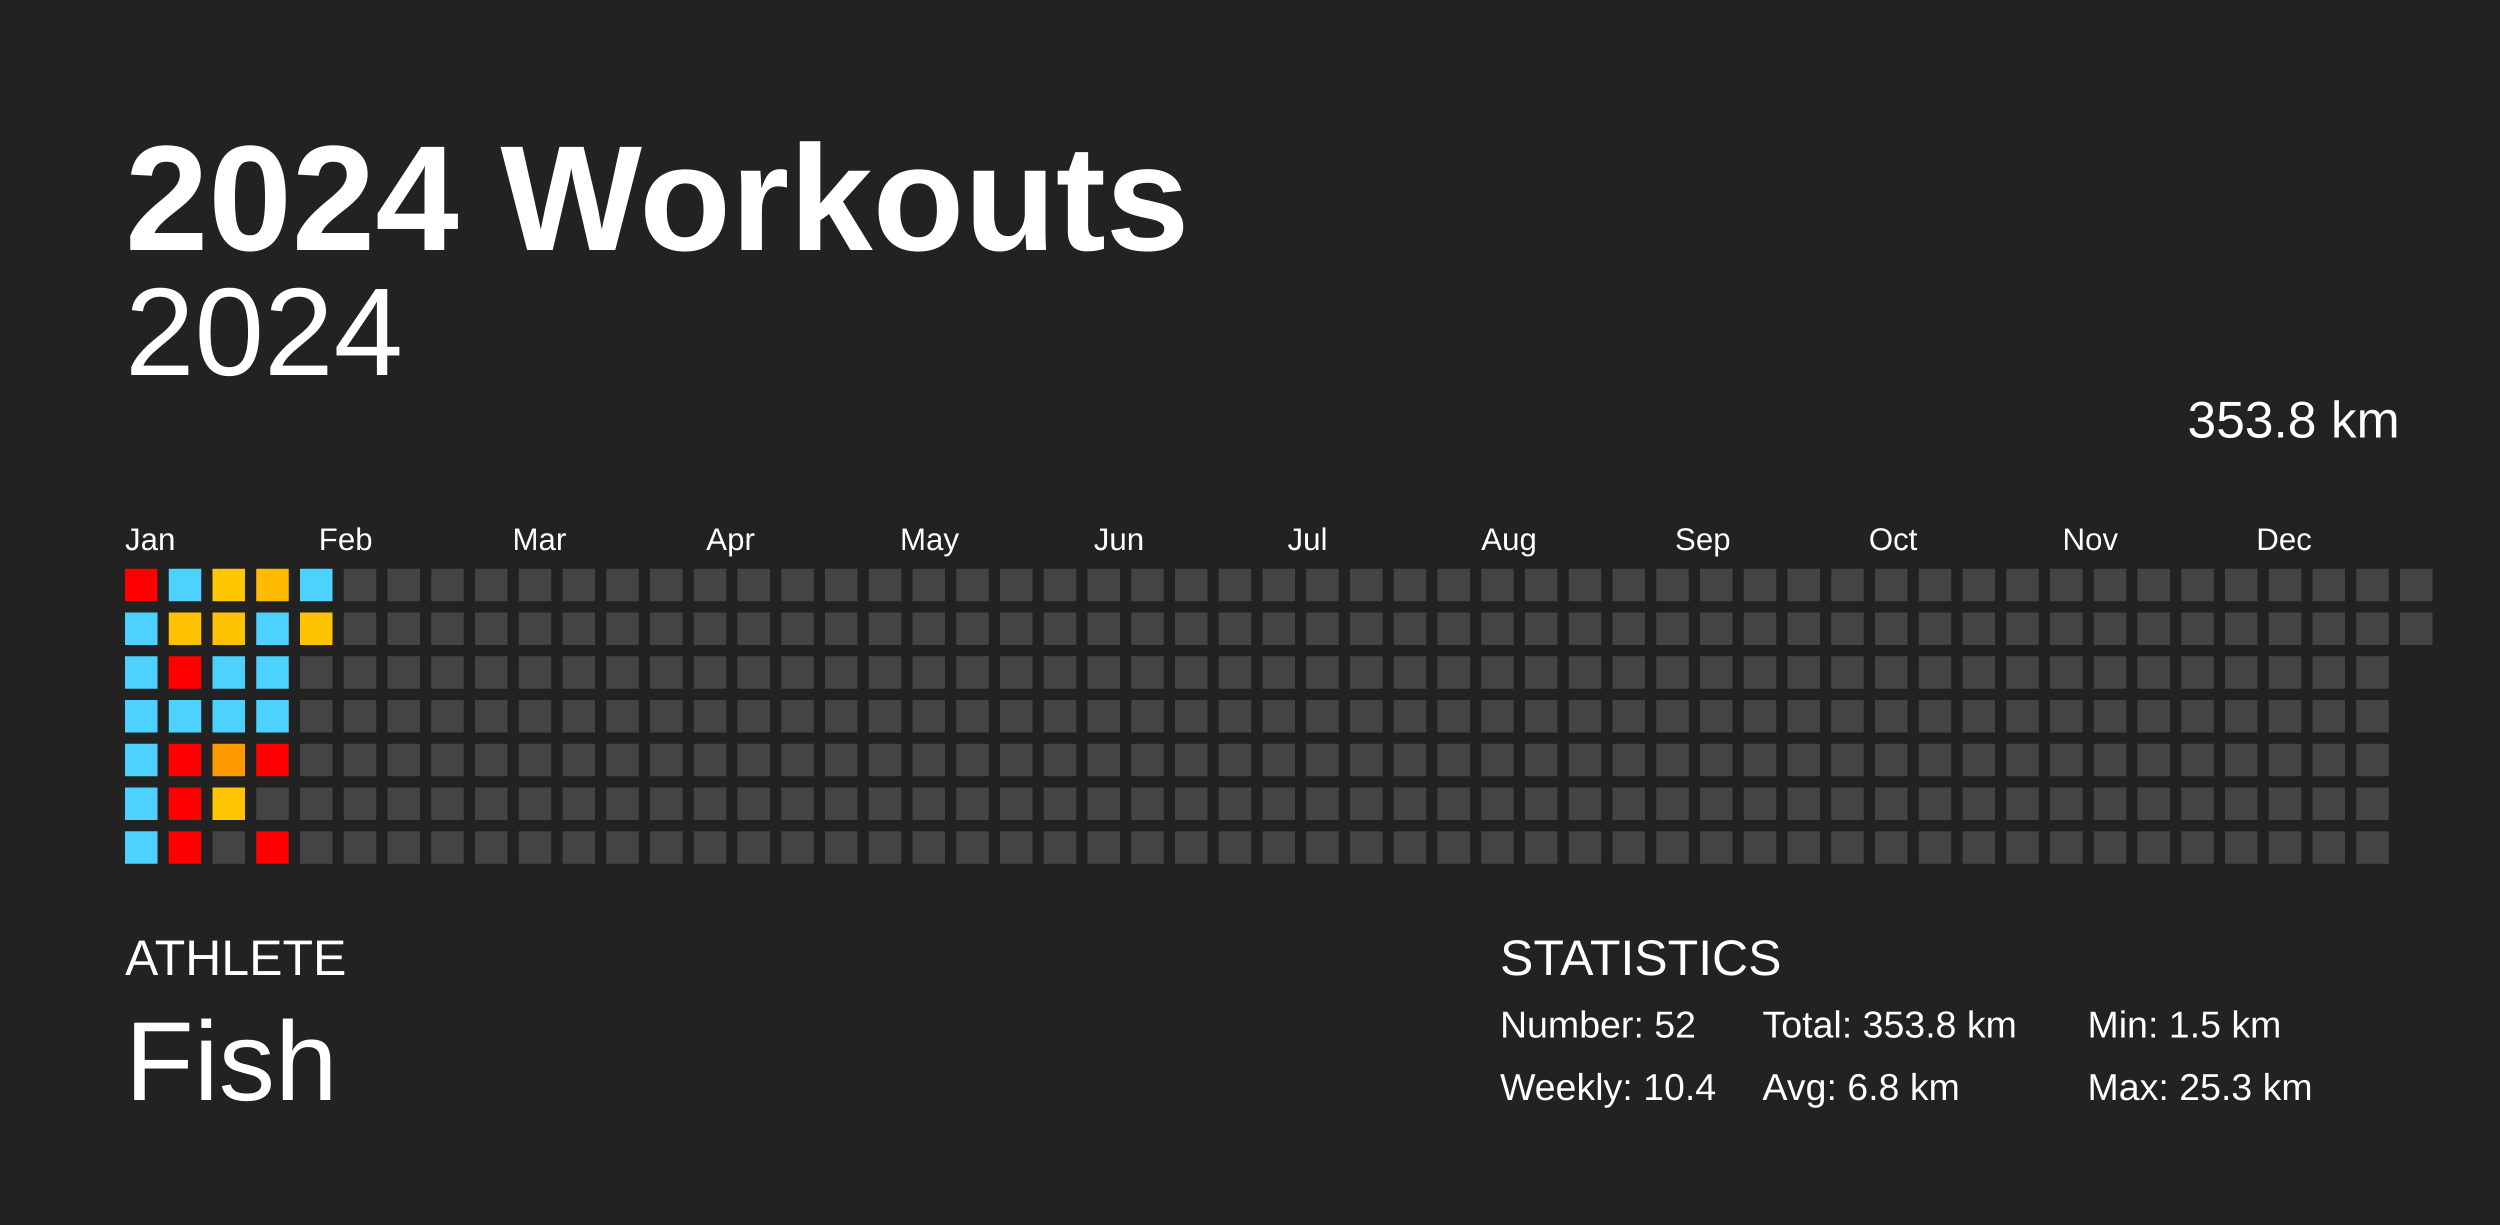
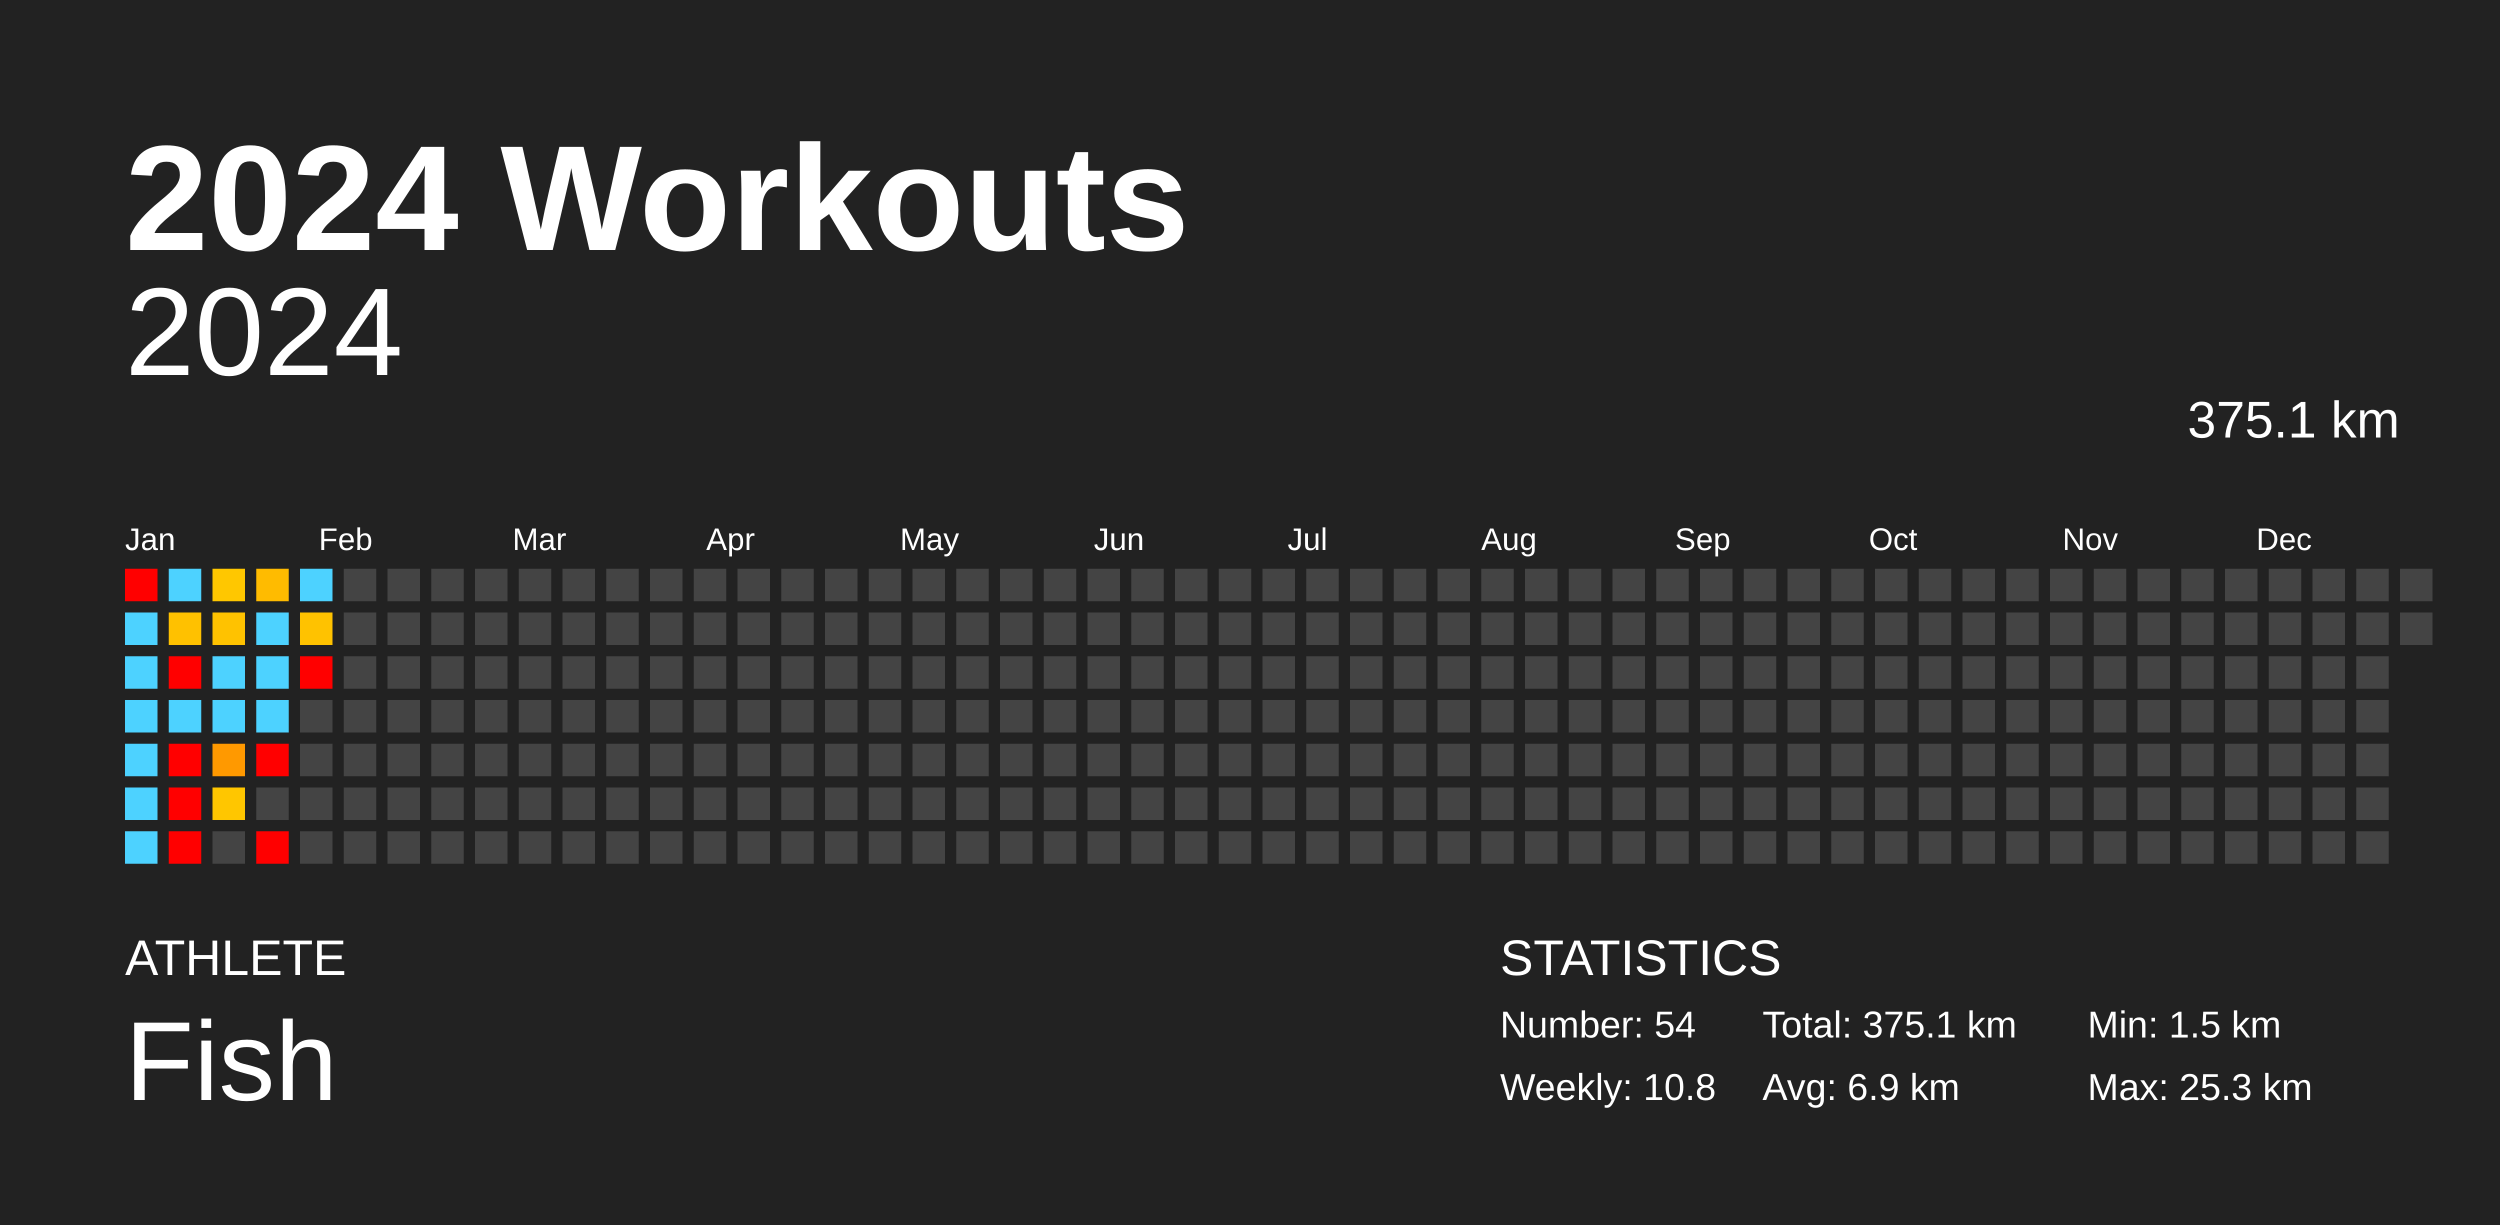
<svg xmlns="http://www.w3.org/2000/svg" baseProfile="full" height="98mm" version="1.1" viewBox="0,0,200,98" width="200mm">
  <defs />
  <rect fill="#222222" height="98" width="200" x="0" y="0" />
  <text fill="#FFFFFF" style="font-size:12px; font-family:Arial; font-weight:bold;" x="10" y="20">2024 Workouts</text>
  <text fill="#FFFFFF" style="font-size:4px; font-family:Arial" x="10" y="78">ATHLETE</text>
  <text fill="#FFFFFF" style="font-size:9px; font-family:Arial" x="10" y="88">Fish</text>
  <text fill="#FFFFFF" style="font-size:4px; font-family:Arial" x="120" y="78">STATISTICS</text>
-   <text fill="#FFFFFF" style="font-size:3px; font-family:Arial" x="120" y="83">Number: 52</text>
-   <text fill="#FFFFFF" style="font-size:3px; font-family:Arial" x="120" y="88">Weekly: 10.4</text>
-   <text fill="#FFFFFF" style="font-size:3px; font-family:Arial" x="141" y="83">Total: 353.8 km</text>
-   <text fill="#FFFFFF" style="font-size:3px; font-family:Arial" x="141" y="88">Avg: 6.8 km</text>
+   <text fill="#FFFFFF" style="font-size:3px; font-family:Arial" x="120" y="83">Number: 54</text>
+   <text fill="#FFFFFF" style="font-size:3px; font-family:Arial" x="120" y="88">Weekly: 10.8</text>
+   <text fill="#FFFFFF" style="font-size:3px; font-family:Arial" x="141" y="83">Total: 375.1 km</text>
+   <text fill="#FFFFFF" style="font-size:3px; font-family:Arial" x="141" y="88">Avg: 6.9 km</text>
  <text fill="#FFFFFF" style="font-size:3px; font-family:Arial" x="167" y="83">Min: 1.5 km</text>
  <text fill="#FFFFFF" style="font-size:3px; font-family:Arial" x="167" y="88">Max: 25.3 km</text>
  <text alignment-baseline="hanging" fill="#FFFFFF" style="font-size:10.0px; font-family:Arial;" x="10" y="30">2024</text>
-   <text alignment-baseline="hanging" fill="#FFFFFF" style="font-size:4.125px; font-family:Arial;" x="175" y="35">353.8 km</text>
+   <text alignment-baseline="hanging" fill="#FFFFFF" style="font-size:4.125px; font-family:Arial;" x="175" y="35">375.1 km</text>
  <text fill="#FFFFFF" style="font-size:2.5px; font-family:Arial" x="10.0" y="44">Jan</text>
  <text fill="#FFFFFF" style="font-size:2.5px; font-family:Arial" x="25.5" y="44">Feb</text>
  <text fill="#FFFFFF" style="font-size:2.5px; font-family:Arial" x="41.0" y="44">Mar</text>
  <text fill="#FFFFFF" style="font-size:2.5px; font-family:Arial" x="56.5" y="44">Apr</text>
  <text fill="#FFFFFF" style="font-size:2.5px; font-family:Arial" x="72.0" y="44">May</text>
  <text fill="#FFFFFF" style="font-size:2.5px; font-family:Arial" x="87.5" y="44">Jun</text>
  <text fill="#FFFFFF" style="font-size:2.5px; font-family:Arial" x="103.0" y="44">Jul</text>
  <text fill="#FFFFFF" style="font-size:2.5px; font-family:Arial" x="118.5" y="44">Aug</text>
  <text fill="#FFFFFF" style="font-size:2.5px; font-family:Arial" x="134.0" y="44">Sep</text>
  <text fill="#FFFFFF" style="font-size:2.5px; font-family:Arial" x="149.5" y="44">Oct</text>
  <text fill="#FFFFFF" style="font-size:2.5px; font-family:Arial" x="165.0" y="44">Nov</text>
  <text fill="#FFFFFF" style="font-size:2.5px; font-family:Arial" x="180.5" y="44">Dec</text>
  <rect fill="red" height="2.6" width="2.6" x="10.0" y="45.5" />
  <rect fill="#4dd2ff" height="2.6" width="2.6" x="10.0" y="49.0" />
  <rect fill="#4dd2ff" height="2.6" width="2.6" x="10.0" y="52.5" />
  <rect fill="#4dd2ff" height="2.6" width="2.6" x="10.0" y="56.0" />
  <rect fill="#4dd2ff" height="2.6" width="2.6" x="10.0" y="59.5" />
  <rect fill="#4dd2ff" height="2.6" width="2.6" x="10.0" y="63.0" />
  <rect fill="#4dd2ff" height="2.6" width="2.6" x="10.0" y="66.5" />
  <rect fill="#4dd2ff" height="2.6" width="2.6" x="13.5" y="45.5" />
  <rect fill="#ffc100" height="2.6" width="2.6" x="13.5" y="49.0" />
  <rect fill="red" height="2.6" width="2.6" x="13.5" y="52.5" />
  <rect fill="#4dd2ff" height="2.6" width="2.6" x="13.5" y="56.0" />
  <rect fill="red" height="2.6" width="2.6" x="13.5" y="59.5" />
  <rect fill="red" height="2.6" width="2.6" x="13.5" y="63.0" />
  <rect fill="red" height="2.6" width="2.6" x="13.5" y="66.5" />
  <rect fill="#ffc700" height="2.6" width="2.6" x="17.0" y="45.5" />
  <rect fill="#ffc200" height="2.6" width="2.6" x="17.0" y="49.0" />
  <rect fill="#4dd2ff" height="2.6" width="2.6" x="17.0" y="52.5" />
  <rect fill="#4dd2ff" height="2.6" width="2.6" x="17.0" y="56.0" />
  <rect fill="#ff9900" height="2.6" width="2.6" x="17.0" y="59.5" />
  <rect fill="#ffc600" height="2.6" width="2.6" x="17.0" y="63.0" />
  <rect fill="#444444" height="2.6" width="2.6" x="17.0" y="66.5" />
  <rect fill="#ffbb00" height="2.6" width="2.6" x="20.5" y="45.5" />
  <rect fill="#4dd2ff" height="2.6" width="2.6" x="20.5" y="49.0" />
  <rect fill="#4dd2ff" height="2.6" width="2.6" x="20.5" y="52.5" />
  <rect fill="#4dd2ff" height="2.6" width="2.6" x="20.5" y="56.0" />
  <rect fill="red" height="2.6" width="2.6" x="20.5" y="59.5" />
  <rect fill="#444444" height="2.6" width="2.6" x="20.5" y="63.0" />
  <rect fill="red" height="2.6" width="2.6" x="20.5" y="66.5" />
  <rect fill="#4dd2ff" height="2.6" width="2.6" x="24.0" y="45.5" />
  <rect fill="#ffc200" height="2.6" width="2.6" x="24.0" y="49.0" />
-   <rect fill="#444444" height="2.6" width="2.6" x="24.0" y="52.5" />
+   <rect fill="red" height="2.6" width="2.6" x="24.0" y="52.5" />
  <rect fill="#444444" height="2.6" width="2.6" x="24.0" y="56.0" />
  <rect fill="#444444" height="2.6" width="2.6" x="24.0" y="59.5" />
  <rect fill="#444444" height="2.6" width="2.6" x="24.0" y="63.0" />
  <rect fill="#444444" height="2.6" width="2.6" x="24.0" y="66.5" />
  <rect fill="#444444" height="2.6" width="2.6" x="27.5" y="45.5" />
  <rect fill="#444444" height="2.6" width="2.6" x="27.5" y="49.0" />
  <rect fill="#444444" height="2.6" width="2.6" x="27.5" y="52.5" />
  <rect fill="#444444" height="2.6" width="2.6" x="27.5" y="56.0" />
  <rect fill="#444444" height="2.6" width="2.6" x="27.5" y="59.5" />
  <rect fill="#444444" height="2.6" width="2.6" x="27.5" y="63.0" />
  <rect fill="#444444" height="2.6" width="2.6" x="27.5" y="66.5" />
  <rect fill="#444444" height="2.6" width="2.6" x="31.0" y="45.5" />
  <rect fill="#444444" height="2.6" width="2.6" x="31.0" y="49.0" />
  <rect fill="#444444" height="2.6" width="2.6" x="31.0" y="52.5" />
  <rect fill="#444444" height="2.6" width="2.6" x="31.0" y="56.0" />
  <rect fill="#444444" height="2.6" width="2.6" x="31.0" y="59.5" />
  <rect fill="#444444" height="2.6" width="2.6" x="31.0" y="63.0" />
  <rect fill="#444444" height="2.6" width="2.6" x="31.0" y="66.5" />
  <rect fill="#444444" height="2.6" width="2.6" x="34.5" y="45.5" />
  <rect fill="#444444" height="2.6" width="2.6" x="34.5" y="49.0" />
  <rect fill="#444444" height="2.6" width="2.6" x="34.5" y="52.5" />
  <rect fill="#444444" height="2.6" width="2.6" x="34.5" y="56.0" />
  <rect fill="#444444" height="2.6" width="2.6" x="34.5" y="59.5" />
  <rect fill="#444444" height="2.6" width="2.6" x="34.5" y="63.0" />
  <rect fill="#444444" height="2.6" width="2.6" x="34.5" y="66.5" />
  <rect fill="#444444" height="2.6" width="2.6" x="38.0" y="45.5" />
  <rect fill="#444444" height="2.6" width="2.6" x="38.0" y="49.0" />
  <rect fill="#444444" height="2.6" width="2.6" x="38.0" y="52.5" />
  <rect fill="#444444" height="2.6" width="2.6" x="38.0" y="56.0" />
  <rect fill="#444444" height="2.6" width="2.6" x="38.0" y="59.5" />
  <rect fill="#444444" height="2.6" width="2.6" x="38.0" y="63.0" />
  <rect fill="#444444" height="2.6" width="2.6" x="38.0" y="66.5" />
  <rect fill="#444444" height="2.6" width="2.6" x="41.5" y="45.5" />
  <rect fill="#444444" height="2.6" width="2.6" x="41.5" y="49.0" />
  <rect fill="#444444" height="2.6" width="2.6" x="41.5" y="52.5" />
  <rect fill="#444444" height="2.6" width="2.6" x="41.5" y="56.0" />
  <rect fill="#444444" height="2.6" width="2.6" x="41.5" y="59.5" />
  <rect fill="#444444" height="2.6" width="2.6" x="41.5" y="63.0" />
  <rect fill="#444444" height="2.6" width="2.6" x="41.5" y="66.5" />
  <rect fill="#444444" height="2.6" width="2.6" x="45.0" y="45.5" />
  <rect fill="#444444" height="2.6" width="2.6" x="45.0" y="49.0" />
  <rect fill="#444444" height="2.6" width="2.6" x="45.0" y="52.5" />
  <rect fill="#444444" height="2.6" width="2.6" x="45.0" y="56.0" />
  <rect fill="#444444" height="2.6" width="2.6" x="45.0" y="59.5" />
  <rect fill="#444444" height="2.6" width="2.6" x="45.0" y="63.0" />
  <rect fill="#444444" height="2.6" width="2.6" x="45.0" y="66.5" />
  <rect fill="#444444" height="2.6" width="2.6" x="48.5" y="45.5" />
  <rect fill="#444444" height="2.6" width="2.6" x="48.5" y="49.0" />
  <rect fill="#444444" height="2.6" width="2.6" x="48.5" y="52.5" />
  <rect fill="#444444" height="2.6" width="2.6" x="48.5" y="56.0" />
  <rect fill="#444444" height="2.6" width="2.6" x="48.5" y="59.5" />
  <rect fill="#444444" height="2.6" width="2.6" x="48.5" y="63.0" />
  <rect fill="#444444" height="2.6" width="2.6" x="48.5" y="66.5" />
  <rect fill="#444444" height="2.6" width="2.6" x="52.0" y="45.5" />
  <rect fill="#444444" height="2.6" width="2.6" x="52.0" y="49.0" />
  <rect fill="#444444" height="2.6" width="2.6" x="52.0" y="52.5" />
  <rect fill="#444444" height="2.6" width="2.6" x="52.0" y="56.0" />
  <rect fill="#444444" height="2.6" width="2.6" x="52.0" y="59.5" />
  <rect fill="#444444" height="2.6" width="2.6" x="52.0" y="63.0" />
  <rect fill="#444444" height="2.6" width="2.6" x="52.0" y="66.5" />
  <rect fill="#444444" height="2.6" width="2.6" x="55.5" y="45.5" />
  <rect fill="#444444" height="2.6" width="2.6" x="55.5" y="49.0" />
  <rect fill="#444444" height="2.6" width="2.6" x="55.5" y="52.5" />
  <rect fill="#444444" height="2.6" width="2.6" x="55.5" y="56.0" />
  <rect fill="#444444" height="2.6" width="2.6" x="55.5" y="59.5" />
  <rect fill="#444444" height="2.6" width="2.6" x="55.5" y="63.0" />
  <rect fill="#444444" height="2.6" width="2.6" x="55.5" y="66.5" />
  <rect fill="#444444" height="2.6" width="2.6" x="59.0" y="45.5" />
  <rect fill="#444444" height="2.6" width="2.6" x="59.0" y="49.0" />
  <rect fill="#444444" height="2.6" width="2.6" x="59.0" y="52.5" />
  <rect fill="#444444" height="2.6" width="2.6" x="59.0" y="56.0" />
  <rect fill="#444444" height="2.6" width="2.6" x="59.0" y="59.5" />
  <rect fill="#444444" height="2.6" width="2.6" x="59.0" y="63.0" />
  <rect fill="#444444" height="2.6" width="2.6" x="59.0" y="66.5" />
  <rect fill="#444444" height="2.6" width="2.6" x="62.5" y="45.5" />
  <rect fill="#444444" height="2.6" width="2.6" x="62.5" y="49.0" />
  <rect fill="#444444" height="2.6" width="2.6" x="62.5" y="52.5" />
  <rect fill="#444444" height="2.6" width="2.6" x="62.5" y="56.0" />
  <rect fill="#444444" height="2.6" width="2.6" x="62.5" y="59.5" />
  <rect fill="#444444" height="2.6" width="2.6" x="62.5" y="63.0" />
  <rect fill="#444444" height="2.6" width="2.6" x="62.5" y="66.5" />
  <rect fill="#444444" height="2.6" width="2.6" x="66.0" y="45.5" />
  <rect fill="#444444" height="2.6" width="2.6" x="66.0" y="49.0" />
  <rect fill="#444444" height="2.6" width="2.6" x="66.0" y="52.5" />
  <rect fill="#444444" height="2.6" width="2.6" x="66.0" y="56.0" />
  <rect fill="#444444" height="2.6" width="2.6" x="66.0" y="59.5" />
  <rect fill="#444444" height="2.6" width="2.6" x="66.0" y="63.0" />
  <rect fill="#444444" height="2.6" width="2.6" x="66.0" y="66.5" />
  <rect fill="#444444" height="2.6" width="2.6" x="69.5" y="45.5" />
  <rect fill="#444444" height="2.6" width="2.6" x="69.5" y="49.0" />
  <rect fill="#444444" height="2.6" width="2.6" x="69.5" y="52.5" />
  <rect fill="#444444" height="2.6" width="2.6" x="69.5" y="56.0" />
  <rect fill="#444444" height="2.6" width="2.6" x="69.5" y="59.5" />
  <rect fill="#444444" height="2.6" width="2.6" x="69.5" y="63.0" />
  <rect fill="#444444" height="2.6" width="2.6" x="69.5" y="66.5" />
  <rect fill="#444444" height="2.6" width="2.6" x="73.0" y="45.5" />
  <rect fill="#444444" height="2.6" width="2.6" x="73.0" y="49.0" />
  <rect fill="#444444" height="2.6" width="2.6" x="73.0" y="52.5" />
  <rect fill="#444444" height="2.6" width="2.6" x="73.0" y="56.0" />
  <rect fill="#444444" height="2.6" width="2.6" x="73.0" y="59.5" />
  <rect fill="#444444" height="2.6" width="2.6" x="73.0" y="63.0" />
  <rect fill="#444444" height="2.6" width="2.6" x="73.0" y="66.5" />
  <rect fill="#444444" height="2.6" width="2.6" x="76.5" y="45.5" />
  <rect fill="#444444" height="2.6" width="2.6" x="76.5" y="49.0" />
  <rect fill="#444444" height="2.6" width="2.6" x="76.5" y="52.5" />
  <rect fill="#444444" height="2.6" width="2.6" x="76.5" y="56.0" />
  <rect fill="#444444" height="2.6" width="2.6" x="76.5" y="59.5" />
  <rect fill="#444444" height="2.6" width="2.6" x="76.5" y="63.0" />
  <rect fill="#444444" height="2.6" width="2.6" x="76.5" y="66.5" />
  <rect fill="#444444" height="2.6" width="2.6" x="80.0" y="45.5" />
  <rect fill="#444444" height="2.6" width="2.6" x="80.0" y="49.0" />
  <rect fill="#444444" height="2.6" width="2.6" x="80.0" y="52.5" />
  <rect fill="#444444" height="2.6" width="2.6" x="80.0" y="56.0" />
  <rect fill="#444444" height="2.6" width="2.6" x="80.0" y="59.5" />
  <rect fill="#444444" height="2.6" width="2.6" x="80.0" y="63.0" />
  <rect fill="#444444" height="2.6" width="2.6" x="80.0" y="66.5" />
  <rect fill="#444444" height="2.6" width="2.6" x="83.5" y="45.5" />
  <rect fill="#444444" height="2.6" width="2.6" x="83.5" y="49.0" />
  <rect fill="#444444" height="2.6" width="2.6" x="83.5" y="52.5" />
  <rect fill="#444444" height="2.6" width="2.6" x="83.5" y="56.0" />
  <rect fill="#444444" height="2.6" width="2.6" x="83.5" y="59.5" />
  <rect fill="#444444" height="2.6" width="2.6" x="83.5" y="63.0" />
  <rect fill="#444444" height="2.6" width="2.6" x="83.5" y="66.5" />
  <rect fill="#444444" height="2.6" width="2.6" x="87.0" y="45.5" />
  <rect fill="#444444" height="2.6" width="2.6" x="87.0" y="49.0" />
  <rect fill="#444444" height="2.6" width="2.6" x="87.0" y="52.5" />
  <rect fill="#444444" height="2.6" width="2.6" x="87.0" y="56.0" />
  <rect fill="#444444" height="2.6" width="2.6" x="87.0" y="59.5" />
  <rect fill="#444444" height="2.6" width="2.6" x="87.0" y="63.0" />
  <rect fill="#444444" height="2.6" width="2.6" x="87.0" y="66.5" />
  <rect fill="#444444" height="2.6" width="2.6" x="90.5" y="45.5" />
  <rect fill="#444444" height="2.6" width="2.6" x="90.5" y="49.0" />
  <rect fill="#444444" height="2.6" width="2.6" x="90.5" y="52.5" />
  <rect fill="#444444" height="2.6" width="2.6" x="90.5" y="56.0" />
  <rect fill="#444444" height="2.6" width="2.6" x="90.5" y="59.5" />
  <rect fill="#444444" height="2.6" width="2.6" x="90.5" y="63.0" />
  <rect fill="#444444" height="2.6" width="2.6" x="90.5" y="66.5" />
  <rect fill="#444444" height="2.6" width="2.6" x="94.0" y="45.5" />
  <rect fill="#444444" height="2.6" width="2.6" x="94.0" y="49.0" />
  <rect fill="#444444" height="2.6" width="2.6" x="94.0" y="52.5" />
  <rect fill="#444444" height="2.6" width="2.6" x="94.0" y="56.0" />
  <rect fill="#444444" height="2.6" width="2.6" x="94.0" y="59.5" />
  <rect fill="#444444" height="2.6" width="2.6" x="94.0" y="63.0" />
  <rect fill="#444444" height="2.6" width="2.6" x="94.0" y="66.5" />
  <rect fill="#444444" height="2.6" width="2.6" x="97.5" y="45.5" />
  <rect fill="#444444" height="2.6" width="2.6" x="97.5" y="49.0" />
  <rect fill="#444444" height="2.6" width="2.6" x="97.5" y="52.5" />
  <rect fill="#444444" height="2.6" width="2.6" x="97.5" y="56.0" />
  <rect fill="#444444" height="2.6" width="2.6" x="97.5" y="59.5" />
  <rect fill="#444444" height="2.6" width="2.6" x="97.5" y="63.0" />
  <rect fill="#444444" height="2.6" width="2.6" x="97.5" y="66.5" />
  <rect fill="#444444" height="2.6" width="2.6" x="101.0" y="45.5" />
  <rect fill="#444444" height="2.6" width="2.6" x="101.0" y="49.0" />
  <rect fill="#444444" height="2.6" width="2.6" x="101.0" y="52.5" />
  <rect fill="#444444" height="2.6" width="2.6" x="101.0" y="56.0" />
  <rect fill="#444444" height="2.6" width="2.6" x="101.0" y="59.5" />
  <rect fill="#444444" height="2.6" width="2.6" x="101.0" y="63.0" />
  <rect fill="#444444" height="2.6" width="2.6" x="101.0" y="66.5" />
  <rect fill="#444444" height="2.6" width="2.6" x="104.5" y="45.5" />
  <rect fill="#444444" height="2.6" width="2.6" x="104.5" y="49.0" />
  <rect fill="#444444" height="2.6" width="2.6" x="104.5" y="52.5" />
  <rect fill="#444444" height="2.6" width="2.6" x="104.5" y="56.0" />
  <rect fill="#444444" height="2.6" width="2.6" x="104.5" y="59.5" />
  <rect fill="#444444" height="2.6" width="2.6" x="104.5" y="63.0" />
  <rect fill="#444444" height="2.6" width="2.6" x="104.5" y="66.5" />
  <rect fill="#444444" height="2.6" width="2.6" x="108.0" y="45.5" />
  <rect fill="#444444" height="2.6" width="2.6" x="108.0" y="49.0" />
  <rect fill="#444444" height="2.6" width="2.6" x="108.0" y="52.5" />
  <rect fill="#444444" height="2.6" width="2.6" x="108.0" y="56.0" />
  <rect fill="#444444" height="2.6" width="2.6" x="108.0" y="59.5" />
  <rect fill="#444444" height="2.6" width="2.6" x="108.0" y="63.0" />
  <rect fill="#444444" height="2.6" width="2.6" x="108.0" y="66.5" />
  <rect fill="#444444" height="2.6" width="2.6" x="111.5" y="45.5" />
  <rect fill="#444444" height="2.6" width="2.6" x="111.5" y="49.0" />
  <rect fill="#444444" height="2.6" width="2.6" x="111.5" y="52.5" />
  <rect fill="#444444" height="2.6" width="2.6" x="111.5" y="56.0" />
  <rect fill="#444444" height="2.6" width="2.6" x="111.5" y="59.5" />
  <rect fill="#444444" height="2.6" width="2.6" x="111.5" y="63.0" />
  <rect fill="#444444" height="2.6" width="2.6" x="111.5" y="66.5" />
  <rect fill="#444444" height="2.6" width="2.6" x="115.0" y="45.5" />
  <rect fill="#444444" height="2.6" width="2.6" x="115.0" y="49.0" />
  <rect fill="#444444" height="2.6" width="2.6" x="115.0" y="52.5" />
  <rect fill="#444444" height="2.6" width="2.6" x="115.0" y="56.0" />
  <rect fill="#444444" height="2.6" width="2.6" x="115.0" y="59.5" />
  <rect fill="#444444" height="2.6" width="2.6" x="115.0" y="63.0" />
  <rect fill="#444444" height="2.6" width="2.6" x="115.0" y="66.5" />
  <rect fill="#444444" height="2.6" width="2.6" x="118.5" y="45.5" />
  <rect fill="#444444" height="2.6" width="2.6" x="118.5" y="49.0" />
  <rect fill="#444444" height="2.6" width="2.6" x="118.5" y="52.5" />
  <rect fill="#444444" height="2.6" width="2.6" x="118.5" y="56.0" />
  <rect fill="#444444" height="2.6" width="2.6" x="118.5" y="59.5" />
  <rect fill="#444444" height="2.6" width="2.6" x="118.5" y="63.0" />
  <rect fill="#444444" height="2.6" width="2.6" x="118.5" y="66.5" />
  <rect fill="#444444" height="2.6" width="2.6" x="122.0" y="45.5" />
  <rect fill="#444444" height="2.6" width="2.6" x="122.0" y="49.0" />
  <rect fill="#444444" height="2.6" width="2.6" x="122.0" y="52.5" />
  <rect fill="#444444" height="2.6" width="2.6" x="122.0" y="56.0" />
  <rect fill="#444444" height="2.6" width="2.6" x="122.0" y="59.5" />
  <rect fill="#444444" height="2.6" width="2.6" x="122.0" y="63.0" />
  <rect fill="#444444" height="2.6" width="2.6" x="122.0" y="66.5" />
  <rect fill="#444444" height="2.6" width="2.6" x="125.5" y="45.5" />
  <rect fill="#444444" height="2.6" width="2.6" x="125.5" y="49.0" />
  <rect fill="#444444" height="2.6" width="2.6" x="125.5" y="52.5" />
  <rect fill="#444444" height="2.6" width="2.6" x="125.5" y="56.0" />
  <rect fill="#444444" height="2.6" width="2.6" x="125.5" y="59.5" />
  <rect fill="#444444" height="2.6" width="2.6" x="125.5" y="63.0" />
  <rect fill="#444444" height="2.6" width="2.6" x="125.5" y="66.5" />
  <rect fill="#444444" height="2.6" width="2.6" x="129.0" y="45.5" />
  <rect fill="#444444" height="2.6" width="2.6" x="129.0" y="49.0" />
  <rect fill="#444444" height="2.6" width="2.6" x="129.0" y="52.5" />
  <rect fill="#444444" height="2.6" width="2.6" x="129.0" y="56.0" />
  <rect fill="#444444" height="2.6" width="2.6" x="129.0" y="59.5" />
  <rect fill="#444444" height="2.6" width="2.6" x="129.0" y="63.0" />
  <rect fill="#444444" height="2.6" width="2.6" x="129.0" y="66.5" />
  <rect fill="#444444" height="2.6" width="2.6" x="132.5" y="45.5" />
  <rect fill="#444444" height="2.6" width="2.6" x="132.5" y="49.0" />
  <rect fill="#444444" height="2.6" width="2.6" x="132.5" y="52.5" />
  <rect fill="#444444" height="2.6" width="2.6" x="132.5" y="56.0" />
  <rect fill="#444444" height="2.6" width="2.6" x="132.5" y="59.5" />
  <rect fill="#444444" height="2.6" width="2.6" x="132.5" y="63.0" />
  <rect fill="#444444" height="2.6" width="2.6" x="132.5" y="66.5" />
  <rect fill="#444444" height="2.6" width="2.6" x="136.0" y="45.5" />
  <rect fill="#444444" height="2.6" width="2.6" x="136.0" y="49.0" />
  <rect fill="#444444" height="2.6" width="2.6" x="136.0" y="52.5" />
  <rect fill="#444444" height="2.6" width="2.6" x="136.0" y="56.0" />
  <rect fill="#444444" height="2.6" width="2.6" x="136.0" y="59.5" />
  <rect fill="#444444" height="2.6" width="2.6" x="136.0" y="63.0" />
  <rect fill="#444444" height="2.6" width="2.6" x="136.0" y="66.5" />
  <rect fill="#444444" height="2.6" width="2.6" x="139.5" y="45.5" />
  <rect fill="#444444" height="2.6" width="2.6" x="139.5" y="49.0" />
  <rect fill="#444444" height="2.6" width="2.6" x="139.5" y="52.5" />
  <rect fill="#444444" height="2.6" width="2.6" x="139.5" y="56.0" />
  <rect fill="#444444" height="2.6" width="2.6" x="139.5" y="59.5" />
  <rect fill="#444444" height="2.6" width="2.6" x="139.5" y="63.0" />
  <rect fill="#444444" height="2.6" width="2.6" x="139.5" y="66.5" />
  <rect fill="#444444" height="2.6" width="2.6" x="143.0" y="45.5" />
  <rect fill="#444444" height="2.6" width="2.6" x="143.0" y="49.0" />
  <rect fill="#444444" height="2.6" width="2.6" x="143.0" y="52.5" />
  <rect fill="#444444" height="2.6" width="2.6" x="143.0" y="56.0" />
  <rect fill="#444444" height="2.6" width="2.6" x="143.0" y="59.5" />
  <rect fill="#444444" height="2.6" width="2.6" x="143.0" y="63.0" />
  <rect fill="#444444" height="2.6" width="2.6" x="143.0" y="66.5" />
  <rect fill="#444444" height="2.6" width="2.6" x="146.5" y="45.5" />
  <rect fill="#444444" height="2.6" width="2.6" x="146.5" y="49.0" />
  <rect fill="#444444" height="2.6" width="2.6" x="146.5" y="52.5" />
  <rect fill="#444444" height="2.6" width="2.6" x="146.5" y="56.0" />
  <rect fill="#444444" height="2.6" width="2.6" x="146.5" y="59.5" />
  <rect fill="#444444" height="2.6" width="2.6" x="146.5" y="63.0" />
  <rect fill="#444444" height="2.6" width="2.6" x="146.5" y="66.5" />
  <rect fill="#444444" height="2.6" width="2.6" x="150.0" y="45.5" />
  <rect fill="#444444" height="2.6" width="2.6" x="150.0" y="49.0" />
  <rect fill="#444444" height="2.6" width="2.6" x="150.0" y="52.5" />
  <rect fill="#444444" height="2.6" width="2.6" x="150.0" y="56.0" />
  <rect fill="#444444" height="2.6" width="2.6" x="150.0" y="59.5" />
  <rect fill="#444444" height="2.6" width="2.6" x="150.0" y="63.0" />
  <rect fill="#444444" height="2.6" width="2.6" x="150.0" y="66.5" />
  <rect fill="#444444" height="2.6" width="2.6" x="153.5" y="45.5" />
  <rect fill="#444444" height="2.6" width="2.6" x="153.5" y="49.0" />
  <rect fill="#444444" height="2.6" width="2.6" x="153.5" y="52.5" />
  <rect fill="#444444" height="2.6" width="2.6" x="153.5" y="56.0" />
  <rect fill="#444444" height="2.6" width="2.6" x="153.5" y="59.5" />
  <rect fill="#444444" height="2.6" width="2.6" x="153.5" y="63.0" />
  <rect fill="#444444" height="2.6" width="2.6" x="153.5" y="66.5" />
  <rect fill="#444444" height="2.6" width="2.6" x="157.0" y="45.5" />
  <rect fill="#444444" height="2.6" width="2.6" x="157.0" y="49.0" />
  <rect fill="#444444" height="2.6" width="2.6" x="157.0" y="52.5" />
  <rect fill="#444444" height="2.6" width="2.6" x="157.0" y="56.0" />
  <rect fill="#444444" height="2.6" width="2.6" x="157.0" y="59.5" />
  <rect fill="#444444" height="2.6" width="2.6" x="157.0" y="63.0" />
  <rect fill="#444444" height="2.6" width="2.6" x="157.0" y="66.5" />
  <rect fill="#444444" height="2.6" width="2.6" x="160.5" y="45.5" />
  <rect fill="#444444" height="2.6" width="2.6" x="160.5" y="49.0" />
  <rect fill="#444444" height="2.6" width="2.6" x="160.5" y="52.5" />
  <rect fill="#444444" height="2.6" width="2.6" x="160.5" y="56.0" />
  <rect fill="#444444" height="2.6" width="2.6" x="160.5" y="59.5" />
  <rect fill="#444444" height="2.6" width="2.6" x="160.5" y="63.0" />
  <rect fill="#444444" height="2.6" width="2.6" x="160.5" y="66.5" />
  <rect fill="#444444" height="2.6" width="2.6" x="164.0" y="45.5" />
  <rect fill="#444444" height="2.6" width="2.6" x="164.0" y="49.0" />
  <rect fill="#444444" height="2.6" width="2.6" x="164.0" y="52.5" />
  <rect fill="#444444" height="2.6" width="2.6" x="164.0" y="56.0" />
  <rect fill="#444444" height="2.6" width="2.6" x="164.0" y="59.5" />
  <rect fill="#444444" height="2.6" width="2.6" x="164.0" y="63.0" />
  <rect fill="#444444" height="2.6" width="2.6" x="164.0" y="66.5" />
  <rect fill="#444444" height="2.6" width="2.6" x="167.5" y="45.5" />
  <rect fill="#444444" height="2.6" width="2.6" x="167.5" y="49.0" />
  <rect fill="#444444" height="2.6" width="2.6" x="167.5" y="52.5" />
  <rect fill="#444444" height="2.6" width="2.6" x="167.5" y="56.0" />
  <rect fill="#444444" height="2.6" width="2.6" x="167.5" y="59.5" />
  <rect fill="#444444" height="2.6" width="2.6" x="167.5" y="63.0" />
  <rect fill="#444444" height="2.6" width="2.6" x="167.5" y="66.5" />
  <rect fill="#444444" height="2.6" width="2.6" x="171.0" y="45.5" />
  <rect fill="#444444" height="2.6" width="2.6" x="171.0" y="49.0" />
  <rect fill="#444444" height="2.6" width="2.6" x="171.0" y="52.5" />
  <rect fill="#444444" height="2.6" width="2.6" x="171.0" y="56.0" />
  <rect fill="#444444" height="2.6" width="2.6" x="171.0" y="59.5" />
  <rect fill="#444444" height="2.6" width="2.6" x="171.0" y="63.0" />
  <rect fill="#444444" height="2.6" width="2.6" x="171.0" y="66.5" />
  <rect fill="#444444" height="2.6" width="2.6" x="174.5" y="45.5" />
  <rect fill="#444444" height="2.6" width="2.6" x="174.5" y="49.0" />
  <rect fill="#444444" height="2.6" width="2.6" x="174.5" y="52.5" />
  <rect fill="#444444" height="2.6" width="2.6" x="174.5" y="56.0" />
  <rect fill="#444444" height="2.6" width="2.6" x="174.5" y="59.5" />
  <rect fill="#444444" height="2.6" width="2.6" x="174.5" y="63.0" />
  <rect fill="#444444" height="2.6" width="2.6" x="174.5" y="66.5" />
  <rect fill="#444444" height="2.6" width="2.6" x="178.0" y="45.5" />
  <rect fill="#444444" height="2.6" width="2.6" x="178.0" y="49.0" />
  <rect fill="#444444" height="2.6" width="2.6" x="178.0" y="52.5" />
  <rect fill="#444444" height="2.6" width="2.6" x="178.0" y="56.0" />
  <rect fill="#444444" height="2.6" width="2.6" x="178.0" y="59.5" />
  <rect fill="#444444" height="2.6" width="2.6" x="178.0" y="63.0" />
  <rect fill="#444444" height="2.6" width="2.6" x="178.0" y="66.5" />
  <rect fill="#444444" height="2.6" width="2.6" x="181.5" y="45.5" />
  <rect fill="#444444" height="2.6" width="2.6" x="181.5" y="49.0" />
  <rect fill="#444444" height="2.6" width="2.6" x="181.5" y="52.5" />
  <rect fill="#444444" height="2.6" width="2.6" x="181.5" y="56.0" />
  <rect fill="#444444" height="2.6" width="2.6" x="181.5" y="59.5" />
  <rect fill="#444444" height="2.6" width="2.6" x="181.5" y="63.0" />
  <rect fill="#444444" height="2.6" width="2.6" x="181.5" y="66.5" />
  <rect fill="#444444" height="2.6" width="2.6" x="185.0" y="45.5" />
  <rect fill="#444444" height="2.6" width="2.6" x="185.0" y="49.0" />
  <rect fill="#444444" height="2.6" width="2.6" x="185.0" y="52.5" />
  <rect fill="#444444" height="2.6" width="2.6" x="185.0" y="56.0" />
  <rect fill="#444444" height="2.6" width="2.6" x="185.0" y="59.5" />
  <rect fill="#444444" height="2.6" width="2.6" x="185.0" y="63.0" />
  <rect fill="#444444" height="2.6" width="2.6" x="185.0" y="66.5" />
  <rect fill="#444444" height="2.6" width="2.6" x="188.5" y="45.5" />
  <rect fill="#444444" height="2.6" width="2.6" x="188.5" y="49.0" />
  <rect fill="#444444" height="2.6" width="2.6" x="188.5" y="52.5" />
  <rect fill="#444444" height="2.6" width="2.6" x="188.5" y="56.0" />
  <rect fill="#444444" height="2.6" width="2.6" x="188.5" y="59.5" />
  <rect fill="#444444" height="2.6" width="2.6" x="188.5" y="63.0" />
  <rect fill="#444444" height="2.6" width="2.6" x="188.5" y="66.5" />
  <rect fill="#444444" height="2.6" width="2.6" x="192.0" y="45.5" />
  <rect fill="#444444" height="2.6" width="2.6" x="192.0" y="49.0" />
</svg>
